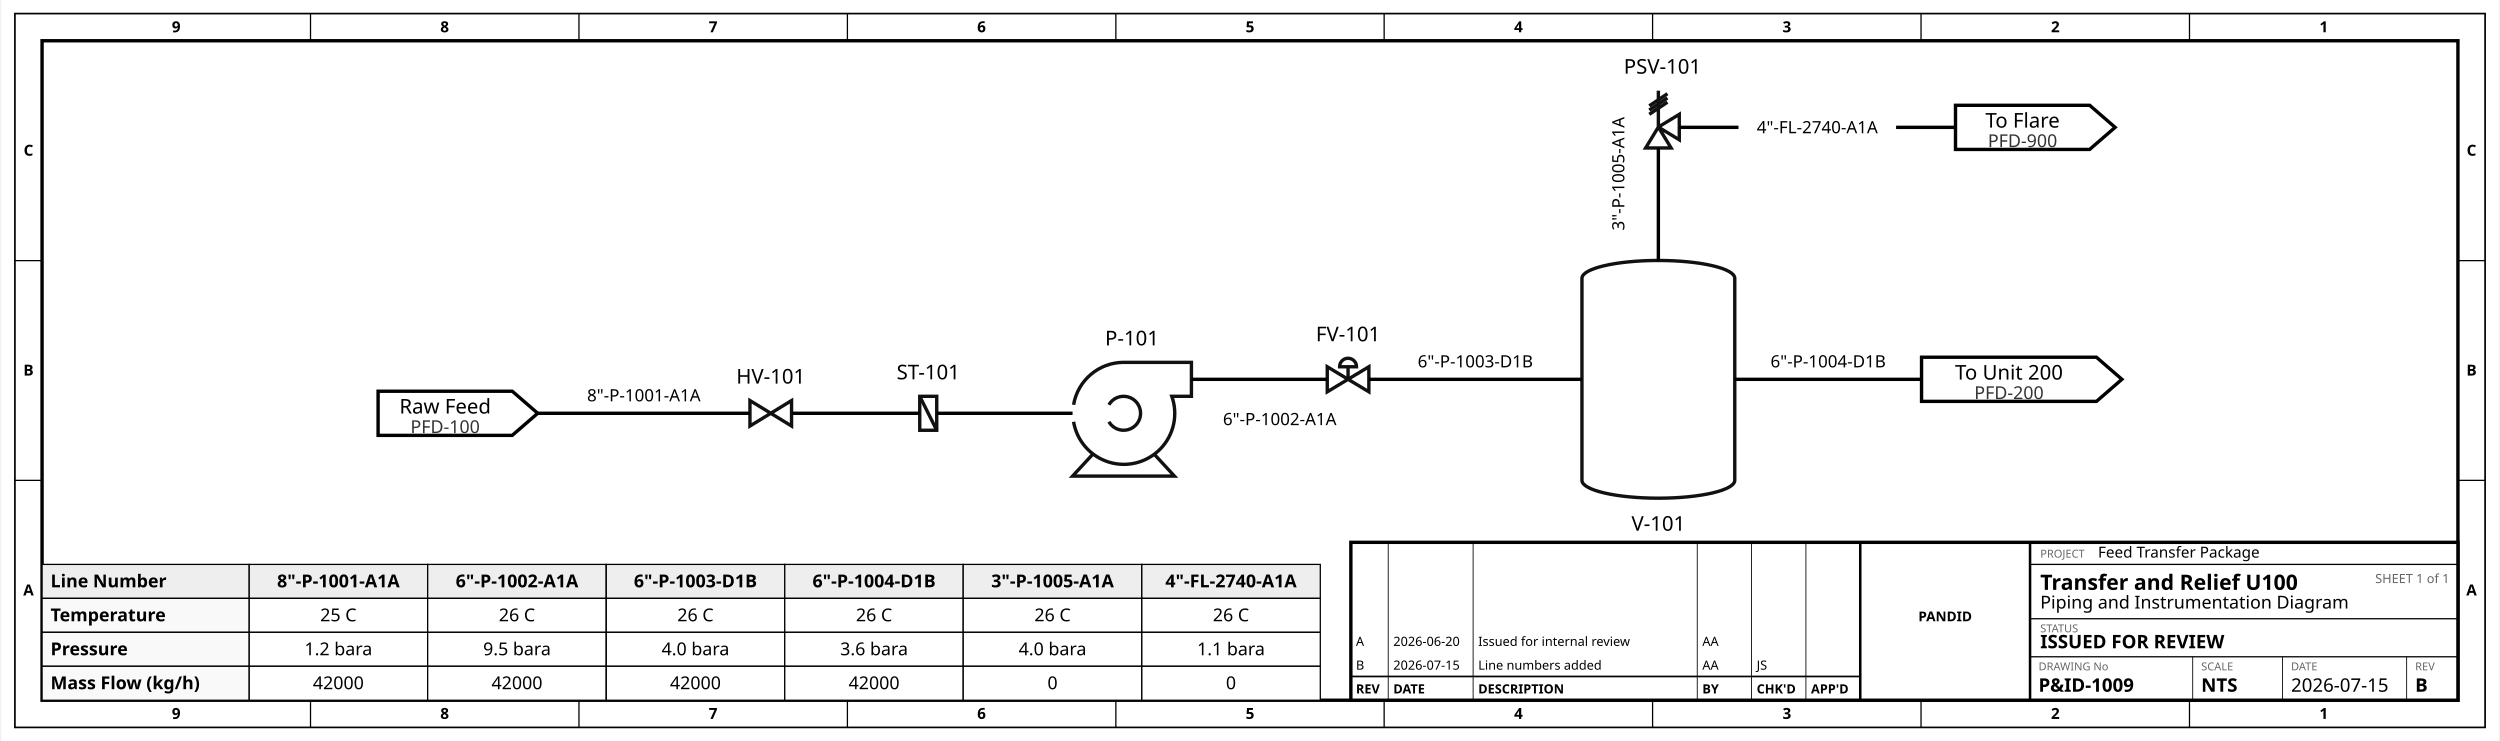
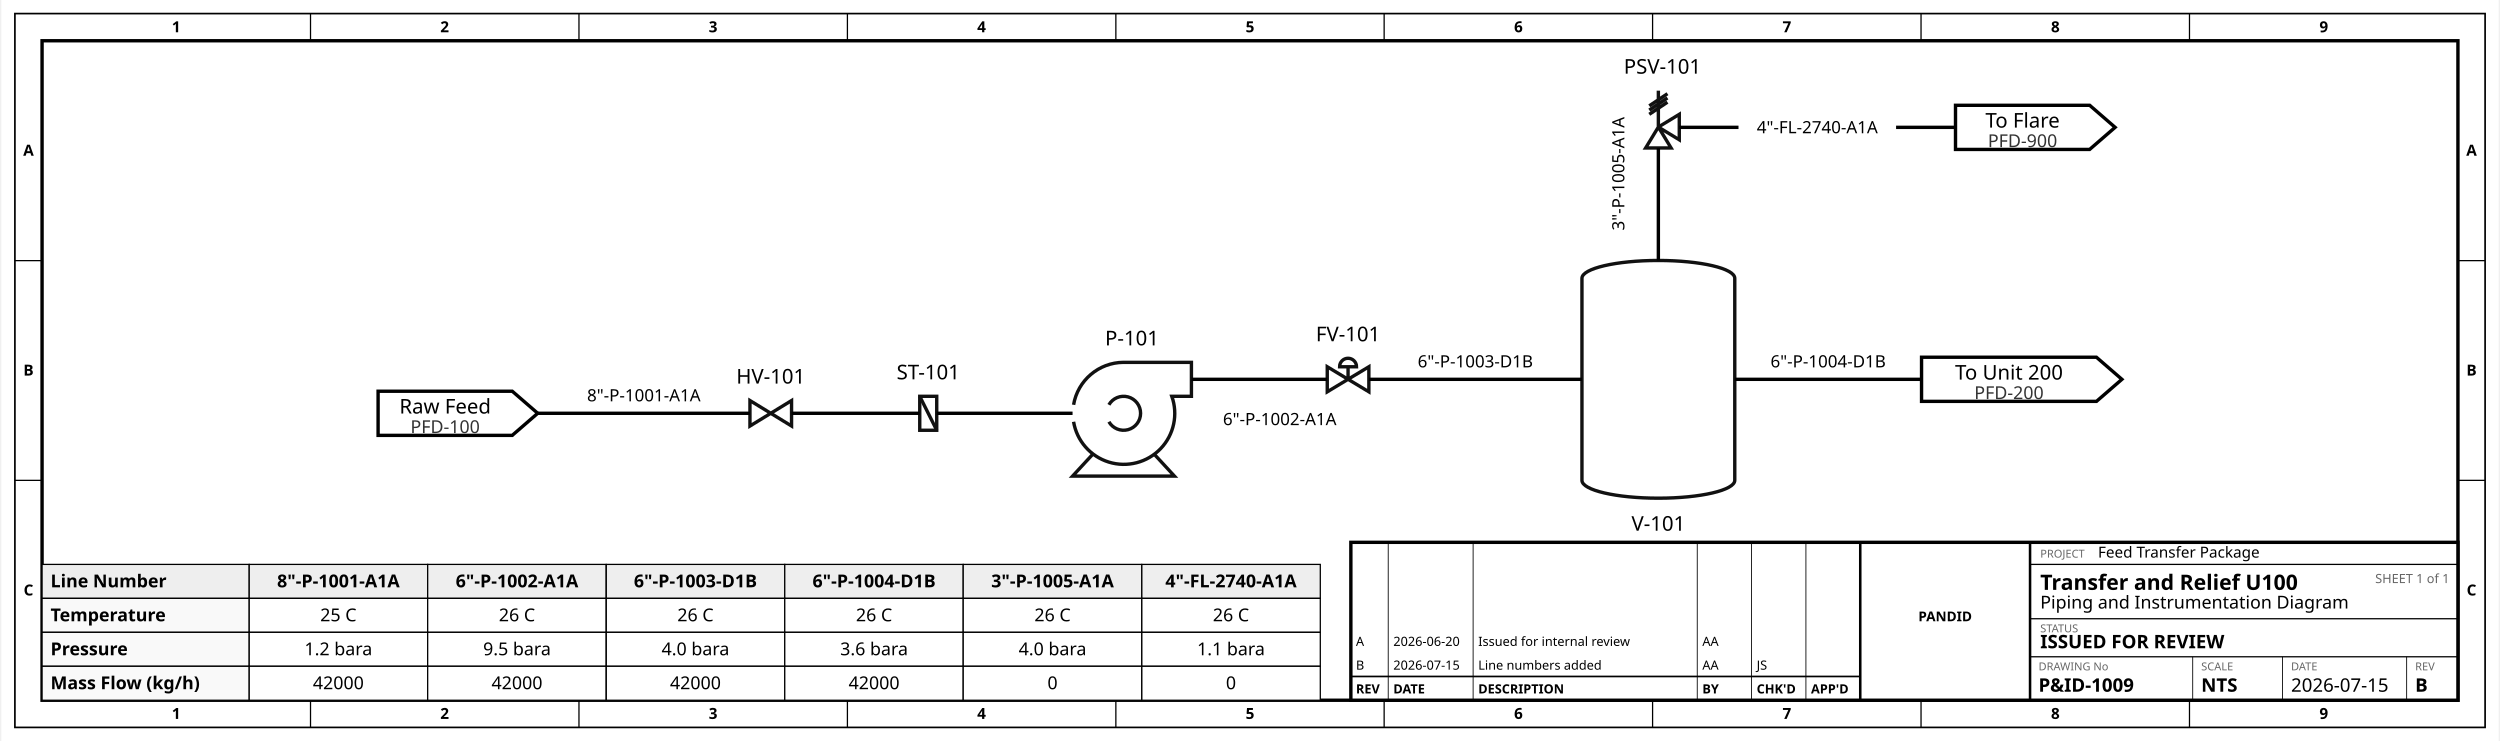
<svg xmlns="http://www.w3.org/2000/svg" width="1471" height="436" viewBox="-205.9 56.6 1470.8 436.4">
  <rect x="-205.9" y="56.6" width="1470.8" height="436.4" fill="white" />
  <rect x="-197.9" y="64.6" width="1454.8" height="420.4" fill="none" stroke="black" stroke-width="1" />
  <rect x="-181.9" y="80.6" width="1422.8" height="388.4" fill="none" stroke="black" stroke-width="2" />
-   <text x="-102.9" y="75.6" font-family="sans-serif" font-size="9.0" text-anchor="middle" font-weight="bold" fill="black">9</text>
-   <text x="-102.9" y="480.0" font-family="sans-serif" font-size="9.0" text-anchor="middle" font-weight="bold" fill="black">9</text>
+   <text x="-102.9" y="75.6" font-family="sans-serif" font-size="9.0" text-anchor="middle" font-weight="bold" fill="black">1</text>
+   <text x="-102.9" y="480.0" font-family="sans-serif" font-size="9.0" text-anchor="middle" font-weight="bold" fill="black">1</text>
  <line x1="-23.8" y1="64.6" x2="-23.8" y2="80.6" stroke="black" stroke-width="0.75" />
  <line x1="-23.8" y1="469.0" x2="-23.8" y2="485.0" stroke="black" stroke-width="0.75" />
-   <text x="55.2" y="75.6" font-family="sans-serif" font-size="9.0" text-anchor="middle" font-weight="bold" fill="black">8</text>
-   <text x="55.2" y="480.0" font-family="sans-serif" font-size="9.0" text-anchor="middle" font-weight="bold" fill="black">8</text>
+   <text x="55.2" y="75.6" font-family="sans-serif" font-size="9.0" text-anchor="middle" font-weight="bold" fill="black">2</text>
+   <text x="55.2" y="480.0" font-family="sans-serif" font-size="9.0" text-anchor="middle" font-weight="bold" fill="black">2</text>
  <line x1="134.3" y1="64.6" x2="134.3" y2="80.6" stroke="black" stroke-width="0.75" />
  <line x1="134.3" y1="469.0" x2="134.3" y2="485.0" stroke="black" stroke-width="0.75" />
-   <text x="213.3" y="75.6" font-family="sans-serif" font-size="9.0" text-anchor="middle" font-weight="bold" fill="black">7</text>
-   <text x="213.3" y="480.0" font-family="sans-serif" font-size="9.0" text-anchor="middle" font-weight="bold" fill="black">7</text>
+   <text x="213.3" y="75.6" font-family="sans-serif" font-size="9.0" text-anchor="middle" font-weight="bold" fill="black">3</text>
+   <text x="213.3" y="480.0" font-family="sans-serif" font-size="9.0" text-anchor="middle" font-weight="bold" fill="black">3</text>
  <line x1="292.4" y1="64.6" x2="292.4" y2="80.6" stroke="black" stroke-width="0.75" />
  <line x1="292.4" y1="469.0" x2="292.4" y2="485.0" stroke="black" stroke-width="0.75" />
-   <text x="371.4" y="75.6" font-family="sans-serif" font-size="9.0" text-anchor="middle" font-weight="bold" fill="black">6</text>
-   <text x="371.4" y="480.0" font-family="sans-serif" font-size="9.0" text-anchor="middle" font-weight="bold" fill="black">6</text>
+   <text x="371.4" y="75.6" font-family="sans-serif" font-size="9.0" text-anchor="middle" font-weight="bold" fill="black">4</text>
+   <text x="371.4" y="480.0" font-family="sans-serif" font-size="9.0" text-anchor="middle" font-weight="bold" fill="black">4</text>
  <line x1="450.5" y1="64.6" x2="450.5" y2="80.6" stroke="black" stroke-width="0.75" />
  <line x1="450.5" y1="469.0" x2="450.5" y2="485.0" stroke="black" stroke-width="0.75" />
  <text x="529.5" y="75.6" font-family="sans-serif" font-size="9.0" text-anchor="middle" font-weight="bold" fill="black">5</text>
  <text x="529.5" y="480.0" font-family="sans-serif" font-size="9.0" text-anchor="middle" font-weight="bold" fill="black">5</text>
  <line x1="608.5" y1="64.6" x2="608.5" y2="80.6" stroke="black" stroke-width="0.75" />
  <line x1="608.5" y1="469.0" x2="608.5" y2="485.0" stroke="black" stroke-width="0.75" />
-   <text x="687.6" y="75.6" font-family="sans-serif" font-size="9.0" text-anchor="middle" font-weight="bold" fill="black">4</text>
-   <text x="687.6" y="480.0" font-family="sans-serif" font-size="9.0" text-anchor="middle" font-weight="bold" fill="black">4</text>
+   <text x="687.6" y="75.6" font-family="sans-serif" font-size="9.0" text-anchor="middle" font-weight="bold" fill="black">6</text>
+   <text x="687.6" y="480.0" font-family="sans-serif" font-size="9.0" text-anchor="middle" font-weight="bold" fill="black">6</text>
  <line x1="766.6" y1="64.6" x2="766.6" y2="80.6" stroke="black" stroke-width="0.75" />
  <line x1="766.6" y1="469.0" x2="766.6" y2="485.0" stroke="black" stroke-width="0.75" />
-   <text x="845.7" y="75.6" font-family="sans-serif" font-size="9.0" text-anchor="middle" font-weight="bold" fill="black">3</text>
-   <text x="845.7" y="480.0" font-family="sans-serif" font-size="9.0" text-anchor="middle" font-weight="bold" fill="black">3</text>
+   <text x="845.7" y="75.6" font-family="sans-serif" font-size="9.0" text-anchor="middle" font-weight="bold" fill="black">7</text>
+   <text x="845.7" y="480.0" font-family="sans-serif" font-size="9.0" text-anchor="middle" font-weight="bold" fill="black">7</text>
  <line x1="924.7" y1="64.6" x2="924.7" y2="80.6" stroke="black" stroke-width="0.75" />
  <line x1="924.7" y1="469.0" x2="924.7" y2="485.0" stroke="black" stroke-width="0.75" />
-   <text x="1003.8" y="75.6" font-family="sans-serif" font-size="9.0" text-anchor="middle" font-weight="bold" fill="black">2</text>
-   <text x="1003.8" y="480.0" font-family="sans-serif" font-size="9.0" text-anchor="middle" font-weight="bold" fill="black">2</text>
+   <text x="1003.8" y="75.6" font-family="sans-serif" font-size="9.0" text-anchor="middle" font-weight="bold" fill="black">8</text>
+   <text x="1003.8" y="480.0" font-family="sans-serif" font-size="9.0" text-anchor="middle" font-weight="bold" fill="black">8</text>
  <line x1="1082.8" y1="64.6" x2="1082.8" y2="80.6" stroke="black" stroke-width="0.75" />
  <line x1="1082.8" y1="469.0" x2="1082.8" y2="485.0" stroke="black" stroke-width="0.75" />
-   <text x="1161.9" y="75.6" font-family="sans-serif" font-size="9.0" text-anchor="middle" font-weight="bold" fill="black">1</text>
-   <text x="1161.9" y="480.0" font-family="sans-serif" font-size="9.0" text-anchor="middle" font-weight="bold" fill="black">1</text>
-   <text x="-189.9" y="148.3" font-family="sans-serif" font-size="9.0" text-anchor="middle" font-weight="bold" fill="black">C</text>
-   <text x="1248.9" y="148.3" font-family="sans-serif" font-size="9.0" text-anchor="middle" font-weight="bold" fill="black">C</text>
+   <text x="1161.9" y="75.6" font-family="sans-serif" font-size="9.0" text-anchor="middle" font-weight="bold" fill="black">9</text>
+   <text x="1161.9" y="480.0" font-family="sans-serif" font-size="9.0" text-anchor="middle" font-weight="bold" fill="black">9</text>
+   <text x="-189.9" y="148.3" font-family="sans-serif" font-size="9.0" text-anchor="middle" font-weight="bold" fill="black">A</text>
+   <text x="1248.9" y="148.3" font-family="sans-serif" font-size="9.0" text-anchor="middle" font-weight="bold" fill="black">A</text>
  <line x1="-197.9" y1="210.1" x2="-181.9" y2="210.1" stroke="black" stroke-width="0.75" />
  <line x1="1240.9" y1="210.1" x2="1256.9" y2="210.1" stroke="black" stroke-width="0.75" />
  <text x="-189.9" y="277.8" font-family="sans-serif" font-size="9.0" text-anchor="middle" font-weight="bold" fill="black">B</text>
  <text x="1248.9" y="277.8" font-family="sans-serif" font-size="9.0" text-anchor="middle" font-weight="bold" fill="black">B</text>
  <line x1="-197.9" y1="339.5" x2="-181.9" y2="339.5" stroke="black" stroke-width="0.75" />
  <line x1="1240.9" y1="339.5" x2="1256.9" y2="339.5" stroke="black" stroke-width="0.75" />
-   <text x="-189.9" y="407.3" font-family="sans-serif" font-size="9.0" text-anchor="middle" font-weight="bold" fill="black">A</text>
-   <text x="1248.9" y="407.3" font-family="sans-serif" font-size="9.0" text-anchor="middle" font-weight="bold" fill="black">A</text>
+   <text x="-189.9" y="407.3" font-family="sans-serif" font-size="9.0" text-anchor="middle" font-weight="bold" fill="black">C</text>
+   <text x="1248.9" y="407.3" font-family="sans-serif" font-size="9.0" text-anchor="middle" font-weight="bold" fill="black">C</text>
  <g id="stream_table">
    <rect x="-181.9" y="389.0" width="122.0" height="20.0" fill="#eee" stroke="black" stroke-width="0.75" />
    <text x="-176.9" y="402.5" font-family="sans-serif" font-size="10.5" font-weight="bold" text-anchor="start">Line Number</text>
    <rect x="-59.9" y="389.0" width="105.1" height="20.0" fill="#eee" stroke="black" stroke-width="0.75" />
    <text x="-7.4" y="402.5" font-family="sans-serif" font-size="10.5" font-weight="bold" text-anchor="middle">8"-P-1001-A1A</text>
    <rect x="45.2" y="389.0" width="105.1" height="20.0" fill="#eee" stroke="black" stroke-width="0.75" />
    <text x="97.8" y="402.5" font-family="sans-serif" font-size="10.5" font-weight="bold" text-anchor="middle">6"-P-1002-A1A</text>
    <rect x="150.4" y="389.0" width="105.1" height="20.0" fill="#eee" stroke="black" stroke-width="0.75" />
    <text x="202.9" y="402.5" font-family="sans-serif" font-size="10.5" font-weight="bold" text-anchor="middle">6"-P-1003-D1B</text>
    <rect x="255.5" y="389.0" width="105.1" height="20.0" fill="#eee" stroke="black" stroke-width="0.75" />
    <text x="308.1" y="402.5" font-family="sans-serif" font-size="10.5" font-weight="bold" text-anchor="middle">6"-P-1004-D1B</text>
    <rect x="360.6" y="389.0" width="105.1" height="20.0" fill="#eee" stroke="black" stroke-width="0.75" />
    <text x="413.2" y="402.5" font-family="sans-serif" font-size="10.5" font-weight="bold" text-anchor="middle">3"-P-1005-A1A</text>
    <rect x="465.8" y="389.0" width="105.1" height="20.0" fill="#eee" stroke="black" stroke-width="0.75" />
    <text x="518.3" y="402.5" font-family="sans-serif" font-size="10.5" font-weight="bold" text-anchor="middle">4"-FL-2740-A1A</text>
    <rect x="-181.9" y="409.0" width="122.0" height="20.0" fill="#f9f9f9" stroke="black" stroke-width="0.75" />
    <text x="-176.9" y="422.5" font-family="sans-serif" font-size="10.5" font-weight="bold" text-anchor="start">Temperature</text>
    <rect x="-59.9" y="409.0" width="105.1" height="20.0" fill="white" stroke="black" stroke-width="0.75" />
    <text x="-7.4" y="422.5" font-family="sans-serif" font-size="10.5" text-anchor="middle">25 C</text>
    <rect x="45.2" y="409.0" width="105.1" height="20.0" fill="white" stroke="black" stroke-width="0.75" />
    <text x="97.8" y="422.5" font-family="sans-serif" font-size="10.5" text-anchor="middle">26 C</text>
    <rect x="150.4" y="409.0" width="105.1" height="20.0" fill="white" stroke="black" stroke-width="0.75" />
    <text x="202.9" y="422.5" font-family="sans-serif" font-size="10.5" text-anchor="middle">26 C</text>
    <rect x="255.5" y="409.0" width="105.1" height="20.0" fill="white" stroke="black" stroke-width="0.75" />
    <text x="308.1" y="422.5" font-family="sans-serif" font-size="10.5" text-anchor="middle">26 C</text>
    <rect x="360.6" y="409.0" width="105.1" height="20.0" fill="white" stroke="black" stroke-width="0.75" />
    <text x="413.2" y="422.5" font-family="sans-serif" font-size="10.5" text-anchor="middle">26 C</text>
    <rect x="465.8" y="409.0" width="105.1" height="20.0" fill="white" stroke="black" stroke-width="0.75" />
    <text x="518.3" y="422.5" font-family="sans-serif" font-size="10.5" text-anchor="middle">26 C</text>
    <rect x="-181.9" y="429.0" width="122.0" height="20.0" fill="#f9f9f9" stroke="black" stroke-width="0.75" />
    <text x="-176.9" y="442.5" font-family="sans-serif" font-size="10.5" font-weight="bold" text-anchor="start">Pressure</text>
    <rect x="-59.9" y="429.0" width="105.1" height="20.0" fill="white" stroke="black" stroke-width="0.75" />
    <text x="-7.4" y="442.5" font-family="sans-serif" font-size="10.5" text-anchor="middle">1.2 bara</text>
    <rect x="45.2" y="429.0" width="105.1" height="20.0" fill="white" stroke="black" stroke-width="0.75" />
    <text x="97.8" y="442.5" font-family="sans-serif" font-size="10.5" text-anchor="middle">9.5 bara</text>
    <rect x="150.4" y="429.0" width="105.1" height="20.0" fill="white" stroke="black" stroke-width="0.75" />
    <text x="202.9" y="442.5" font-family="sans-serif" font-size="10.5" text-anchor="middle">4.0 bara</text>
    <rect x="255.5" y="429.0" width="105.1" height="20.0" fill="white" stroke="black" stroke-width="0.75" />
    <text x="308.1" y="442.5" font-family="sans-serif" font-size="10.5" text-anchor="middle">3.6 bara</text>
    <rect x="360.6" y="429.0" width="105.1" height="20.0" fill="white" stroke="black" stroke-width="0.75" />
    <text x="413.2" y="442.5" font-family="sans-serif" font-size="10.5" text-anchor="middle">4.0 bara</text>
    <rect x="465.8" y="429.0" width="105.1" height="20.0" fill="white" stroke="black" stroke-width="0.75" />
    <text x="518.3" y="442.5" font-family="sans-serif" font-size="10.5" text-anchor="middle">1.1 bara</text>
    <rect x="-181.9" y="449.0" width="122.0" height="20.0" fill="#f9f9f9" stroke="black" stroke-width="0.75" />
    <text x="-176.9" y="462.5" font-family="sans-serif" font-size="10.5" font-weight="bold" text-anchor="start">Mass Flow (kg/h)</text>
    <rect x="-59.9" y="449.0" width="105.1" height="20.0" fill="white" stroke="black" stroke-width="0.75" />
    <text x="-7.4" y="462.5" font-family="sans-serif" font-size="10.5" text-anchor="middle">42000</text>
    <rect x="45.2" y="449.0" width="105.1" height="20.0" fill="white" stroke="black" stroke-width="0.75" />
    <text x="97.8" y="462.5" font-family="sans-serif" font-size="10.5" text-anchor="middle">42000</text>
    <rect x="150.4" y="449.0" width="105.1" height="20.0" fill="white" stroke="black" stroke-width="0.75" />
    <text x="202.9" y="462.5" font-family="sans-serif" font-size="10.5" text-anchor="middle">42000</text>
    <rect x="255.5" y="449.0" width="105.1" height="20.0" fill="white" stroke="black" stroke-width="0.75" />
    <text x="308.1" y="462.5" font-family="sans-serif" font-size="10.5" text-anchor="middle">42000</text>
    <rect x="360.6" y="449.0" width="105.1" height="20.0" fill="white" stroke="black" stroke-width="0.75" />
    <text x="413.2" y="462.5" font-family="sans-serif" font-size="10.5" text-anchor="middle">0</text>
    <rect x="465.8" y="449.0" width="105.1" height="20.0" fill="white" stroke="black" stroke-width="0.75" />
    <text x="518.3" y="462.5" font-family="sans-serif" font-size="10.5" text-anchor="middle">0</text>
  </g>
  <rect x="588.9" y="376.0" width="652.0" height="93.0" fill="white" stroke="black" stroke-width="2" />
  <line x1="888.9" y1="376.0" x2="888.9" y2="469.0" stroke="black" stroke-width="1.5" />
  <line x1="988.9" y1="376.0" x2="988.9" y2="469.0" stroke="black" stroke-width="1.5" />
  <line x1="588.9" y1="455.0" x2="888.9" y2="455.0" stroke="black" stroke-width="1" />
  <line x1="610.9" y1="376.0" x2="610.9" y2="469.0" stroke="black" stroke-width="0.5" />
  <line x1="660.9" y1="376.0" x2="660.9" y2="469.0" stroke="black" stroke-width="0.5" />
  <line x1="792.9" y1="376.0" x2="792.9" y2="469.0" stroke="black" stroke-width="0.5" />
  <line x1="824.9" y1="376.0" x2="824.9" y2="469.0" stroke="black" stroke-width="0.5" />
  <line x1="856.9" y1="376.0" x2="856.9" y2="469.0" stroke="black" stroke-width="0.5" />
  <text x="591.9" y="465.0" font-family="sans-serif" font-size="7.5" text-anchor="start" font-weight="bold" fill="black">REV</text>
  <text x="613.9" y="465.0" font-family="sans-serif" font-size="7.5" text-anchor="start" font-weight="bold" fill="black">DATE</text>
  <text x="663.9" y="465.0" font-family="sans-serif" font-size="7.5" text-anchor="start" font-weight="bold" fill="black">DESCRIPTION</text>
  <text x="795.9" y="465.0" font-family="sans-serif" font-size="7.5" text-anchor="start" font-weight="bold" fill="black">BY</text>
  <text x="827.9" y="465.0" font-family="sans-serif" font-size="7.5" text-anchor="start" font-weight="bold" fill="black">CHK'D</text>
  <text x="859.9" y="465.0" font-family="sans-serif" font-size="7.5" text-anchor="start" font-weight="bold" fill="black">APP'D</text>
  <text x="591.9" y="451.0" font-family="sans-serif" font-size="7.5" text-anchor="start" fill="black">B</text>
  <text x="613.9" y="451.0" font-family="sans-serif" font-size="7.5" text-anchor="start" fill="black">2026-07-15</text>
  <text x="663.9" y="451.0" font-family="sans-serif" font-size="7.5" text-anchor="start" fill="black">Line numbers added</text>
  <text x="795.9" y="451.0" font-family="sans-serif" font-size="7.5" text-anchor="start" fill="black">AA</text>
  <text x="827.9" y="451.0" font-family="sans-serif" font-size="7.5" text-anchor="start" fill="black">JS</text>
  <text x="859.9" y="451.0" font-family="sans-serif" font-size="7.5" text-anchor="start" fill="black" />
  <text x="591.9" y="437.0" font-family="sans-serif" font-size="7.5" text-anchor="start" fill="black">A</text>
  <text x="613.9" y="437.0" font-family="sans-serif" font-size="7.5" text-anchor="start" fill="black">2026-06-20</text>
  <text x="663.9" y="437.0" font-family="sans-serif" font-size="7.5" text-anchor="start" fill="black">Issued for internal review</text>
  <text x="795.9" y="437.0" font-family="sans-serif" font-size="7.5" text-anchor="start" fill="black">AA</text>
  <text x="827.9" y="437.0" font-family="sans-serif" font-size="7.5" text-anchor="start" fill="black" />
  <text x="859.9" y="437.0" font-family="sans-serif" font-size="7.5" text-anchor="start" fill="black" />
  <text x="938.9" y="422.5" font-family="sans-serif" font-size="8.0" text-anchor="middle" font-weight="bold" fill="black">PANDID</text>
  <text x="994.9" y="385.0" font-family="sans-serif" font-size="6.5" text-anchor="start" fill="#666">PROJECT</text>
  <text x="1028.9" y="385.0" font-family="sans-serif" font-size="9.0" text-anchor="start" fill="black">Feed Transfer Package</text>
  <line x1="988.9" y1="389.0" x2="1240.9" y2="389.0" stroke="black" stroke-width="0.75" />
  <line x1="988.9" y1="421.0" x2="1240.9" y2="421.0" stroke="black" stroke-width="0.75" />
  <line x1="988.9" y1="443.4" x2="1240.9" y2="443.4" stroke="black" stroke-width="0.75" />
  <text x="994.9" y="404.0" font-family="sans-serif" font-size="12.5" text-anchor="start" font-weight="bold" fill="black">Transfer and Relief U100</text>
  <text x="994.9" y="415.0" font-family="sans-serif" font-size="10.5" text-anchor="start" fill="black">Piping and Instrumentation Diagram</text>
  <text x="1235.9" y="400.0" font-family="sans-serif" font-size="7.5" text-anchor="end" fill="#666">SHEET 1 of 1</text>
  <text x="994.9" y="429.0" font-family="sans-serif" font-size="6.5" text-anchor="start" fill="#666">STATUS</text>
  <text x="994.9" y="438.4" font-family="sans-serif" font-size="11.0" text-anchor="start" font-weight="bold" fill="black">ISSUED FOR REVIEW</text>
  <text x="993.9" y="451.4" font-family="sans-serif" font-size="6.5" text-anchor="start" fill="#666">DRAWING No</text>
  <text x="993.9" y="464.0" font-family="sans-serif" font-size="11.0" text-anchor="start" font-weight="bold" fill="black">P&amp;ID-1009</text>
  <line x1="1084.7" y1="443.4" x2="1084.7" y2="469.0" stroke="black" stroke-width="0.5" />
  <text x="1089.7" y="451.4" font-family="sans-serif" font-size="6.5" text-anchor="start" fill="#666">SCALE</text>
  <text x="1089.7" y="464.0" font-family="sans-serif" font-size="11.0" text-anchor="start" font-weight="bold" fill="black">NTS</text>
  <line x1="1137.6" y1="443.4" x2="1137.6" y2="469.0" stroke="black" stroke-width="0.5" />
  <text x="1142.6" y="451.4" font-family="sans-serif" font-size="6.5" text-anchor="start" fill="#666">DATE</text>
  <text x="1142.6" y="464.0" font-family="sans-serif" font-size="11.0" text-anchor="start" fill="black">2026-07-15</text>
  <line x1="1210.7" y1="443.4" x2="1210.7" y2="469.0" stroke="black" stroke-width="0.5" />
  <text x="1215.7" y="451.4" font-family="sans-serif" font-size="6.5" text-anchor="start" fill="#666">REV</text>
  <text x="1215.7" y="464.0" font-family="sans-serif" font-size="11.0" text-anchor="start" font-weight="bold" fill="black">B</text>
  <defs>
    <symbol id="sym_fitting_strainer" viewBox="0 0 10.0 20.0" overflow="visible">
      <g transform="scale(0.25)">
        <rect x="0.0" y="0.0" width="40.0" height="80.0" fill="white" stroke="#111" stroke-width="8.0" />
        <path d="M 0.0 0.0 L 40.0 80.0" fill="none" stroke="#111" stroke-width="8.0" />
      </g>
    </symbol>
    <symbol id="sym_pump" viewBox="0 0 70.0 67.0" overflow="visible">
      <path d="M 12.0 54.0 L 0.0 67.0 L 60.0 67.0 L 48.0 54.0" fill="white" stroke="#111" stroke-width="2.0" />
      <path d="M 0.6 25.0 A 30.0 30.0 0.0 0 1 30.0 0.0 L 70.0 0.0 L 70.0 20.0 L 58.45 20.0 A 30.0 30.0 0.0 0 1 51.859 50.83 A 30.0 30.0 0.0 0 1 21.341 58.742 A 30.0 30.0 0.0 0 1 0.6 35.0" fill="white" stroke="#111" stroke-width="2.0" />
      <path d="M 21.4 25.0 A 10.0 10.0 0.0 1 1 21.4 35.0" fill="none" stroke="#111" stroke-width="2.0" />
    </symbol>
    <symbol id="sym_valve" viewBox="0 0 24.5 15.0" overflow="visible">
      <g transform="scale(0.25)">
        <path d="M 0.0 60.0 L 0.0 0.0 L 98.0 60.0 L 98.0 0.0 Z" fill="white" stroke="#111" stroke-width="8.0" />
      </g>
    </symbol>
    <symbol id="sym_valve_control" viewBox="0 0 24.5 19.8" overflow="visible">
      <g transform="scale(0.25)">
        <path d="M 0.0 79.0 L 0.0 20.0 L 98.0 79.0 L 98.0 20.0 Z M 29.0 20.0 A 20.0 20.0 0.0 0 1 49.0 0.0 A 20.0 20.0 0.0 0 1 69.0 20.0 Z M 49.0 20.0 L 49.0 49.0" fill="white" stroke="#111" stroke-width="8.0" />
      </g>
    </symbol>
    <symbol id="sym_valve_psv" viewBox="0 0 19.8 33.8" overflow="visible">
      <g transform="scale(0.3571429)">
        <path d="M 0.0 94.5 L 21.0 60.0 L 55.5 39.0 L 55.5 81.0 L 21.0 60.0 L 42.0 94.5 Z M 21.0 61.0 L 21.0 0.0 M 6.0 39.0 L 36.0 19.0 M 6.0 32.0 L 36.0 12.0 M 6.0 25.0 L 36.0 5.0" fill="white" stroke="#111" stroke-width="5.6" />
      </g>
    </symbol>
    <symbol id="sym_vessel_s90x140" viewBox="0 0 90 140" overflow="visible">
      <path d="M 0 10.5 A 45 10.5 0 0 1 45 0 A 45 10.5 0 0 1 90 10.5 L 90 129.5 A 45 10.5 0 0 1 45 140 A 45 10.5 0 0 1 0 129.5 Z" fill="white" stroke="#111" stroke-width="2" />
    </symbol>
  </defs>
  <g id="units">
    <polygon points="16.0,287.0 95.0,287.0 110.0,300.0 95.0,313.0 16.0,313.0" fill="transparent" stroke="black" stroke-width="2" />
    <text x="55.5" y="296.0" font-family="sans-serif" font-size="12" text-anchor="middle" dominant-baseline="middle">Raw Feed</text>
    <text x="55.5" y="308.0" font-family="sans-serif" font-size="10.5" text-anchor="middle" dominant-baseline="middle" fill="#333">PFD-100</text>
    <use href="#sym_valve" x="235" y="292.5" width="24.5" height="15.0" />
    <use href="#sym_fitting_strainer" x="335" y="290" width="10.0" height="20.0" />
    <use href="#sym_pump" x="425" y="270" width="70.0" height="67.0" />
    <use href="#sym_valve_control" x="575" y="267.6" width="24.5" height="19.8" />
    <use href="#sym_vessel_s90x140" x="725" y="210" width="90" height="140" />
    <use href="#sym_valve_psv" x="762.5" y="110" width="19.8" height="33.8" />
    <polygon points="945.0,118.6 1024.0,118.6 1039.0,131.6 1024.0,144.6 945.0,144.6" fill="transparent" stroke="black" stroke-width="2" />
    <text x="984.5" y="127.6" font-family="sans-serif" font-size="12" text-anchor="middle" dominant-baseline="middle">To Flare</text>
    <text x="984.5" y="139.6" font-family="sans-serif" font-size="10.5" text-anchor="middle" dominant-baseline="middle" fill="#333">PFD-900</text>
    <polygon points="925.0,267.0 1028.0,267.0 1043.0,280.0 1028.0,293.0 925.0,293.0" fill="transparent" stroke="black" stroke-width="2" />
    <text x="976.5" y="276.0" font-family="sans-serif" font-size="12" text-anchor="middle" dominant-baseline="middle">To Unit 200</text>
    <text x="976.5" y="288.0" font-family="sans-serif" font-size="10.5" text-anchor="middle" dominant-baseline="middle" fill="#333">PFD-200</text>
  </g>
  <g id="streams">
    <path d="M 110.0,300.0 L 235.0,300.0" fill="none" stroke="black" stroke-width="2" />
    <path d="M 259.5,300.0 L 335.0,300.0" fill="none" stroke="black" stroke-width="2" />
    <path d="M 345.0,300.0 L 425.0,300.0" fill="none" stroke="black" stroke-width="2" />
    <path d="M 495.0,280.0 L 575.0,280.0" fill="none" stroke="black" stroke-width="2" />
    <path d="M 599.5,280.0 L 725.0,280.0" fill="none" stroke="black" stroke-width="2" />
    <path d="M 815.0,280.0 L 925.0,280.0" fill="none" stroke="black" stroke-width="2" />
    <path d="M 770.0,210.0 L 770.0,143.8" fill="none" stroke="black" stroke-width="2" />
    <path d="M 782.3,131.6 L 945.0,131.6" fill="none" stroke="black" stroke-width="2" />
    <rect x="129.2" y="283.0" width="86.6" height="13.0" fill="white" />
    <text x="172.5" y="289.5" font-family="sans-serif" font-size="10" text-anchor="middle" dominant-baseline="middle" fill="black">8"-P-1001-A1A</text>
    <rect x="503.7" y="297.0" width="86.6" height="13.0" fill="white" />
    <text x="547.0" y="303.5" font-family="sans-serif" font-size="10" text-anchor="middle" dominant-baseline="middle" fill="black">6"-P-1002-A1A</text>
    <rect x="619.0" y="263.0" width="86.6" height="13.0" fill="white" />
    <text x="662.2" y="269.5" font-family="sans-serif" font-size="10" text-anchor="middle" dominant-baseline="middle" fill="black">6"-P-1003-D1B</text>
    <rect x="826.7" y="263.0" width="86.6" height="13.0" fill="white" />
    <text x="870.0" y="269.5" font-family="sans-serif" font-size="10" text-anchor="middle" dominant-baseline="middle" fill="black">6"-P-1004-D1B</text>
    <rect x="740.0" y="115.6" width="13.0" height="86.6" fill="white" />
    <text x="746.5" y="158.9" font-family="sans-serif" font-size="10" text-anchor="middle" dominant-baseline="middle" fill="black" transform="rotate(-90, 746.5, 158.9)">3"-P-1005-A1A</text>
    <rect x="817.2" y="125.1" width="92.8" height="13.0" fill="white" />
    <text x="863.6" y="131.6" font-family="sans-serif" font-size="10" text-anchor="middle" dominant-baseline="middle" fill="black">4"-FL-2740-A1A</text>
  </g>
  <g id="unit_labels">
    <rect x="223.4" y="270.5" width="47.6" height="15.0" fill="white" />
    <text x="247.25" y="282.5" font-family="sans-serif" font-size="12" text-anchor="middle" dominant-baseline="baseline">HV-101</text>
    <rect x="316.2" y="268.0" width="47.6" height="15.0" fill="white" />
    <text x="340.0" y="280.0" font-family="sans-serif" font-size="12" text-anchor="middle" dominant-baseline="baseline">ST-101</text>
    <rect x="439.5" y="248.0" width="41.0" height="15.0" fill="white" />
    <text x="460.0" y="260.0" font-family="sans-serif" font-size="12" text-anchor="middle" dominant-baseline="baseline">P-101</text>
    <rect x="563.5" y="245.6" width="47.6" height="15.0" fill="white" />
    <text x="587.25" y="257.6" font-family="sans-serif" font-size="12" text-anchor="middle" dominant-baseline="baseline">FV-101</text>
    <rect x="749.5" y="357.5" width="41.0" height="15.0" fill="white" />
    <text x="770.0" y="365.0" font-family="sans-serif" font-size="12" text-anchor="middle" dominant-baseline="middle">V-101</text>
    <rect x="745.3" y="88.0" width="54.2" height="15.0" fill="white" />
    <text x="772.4" y="100" font-family="sans-serif" font-size="12" text-anchor="middle" dominant-baseline="baseline">PSV-101</text>
  </g>
</svg>
